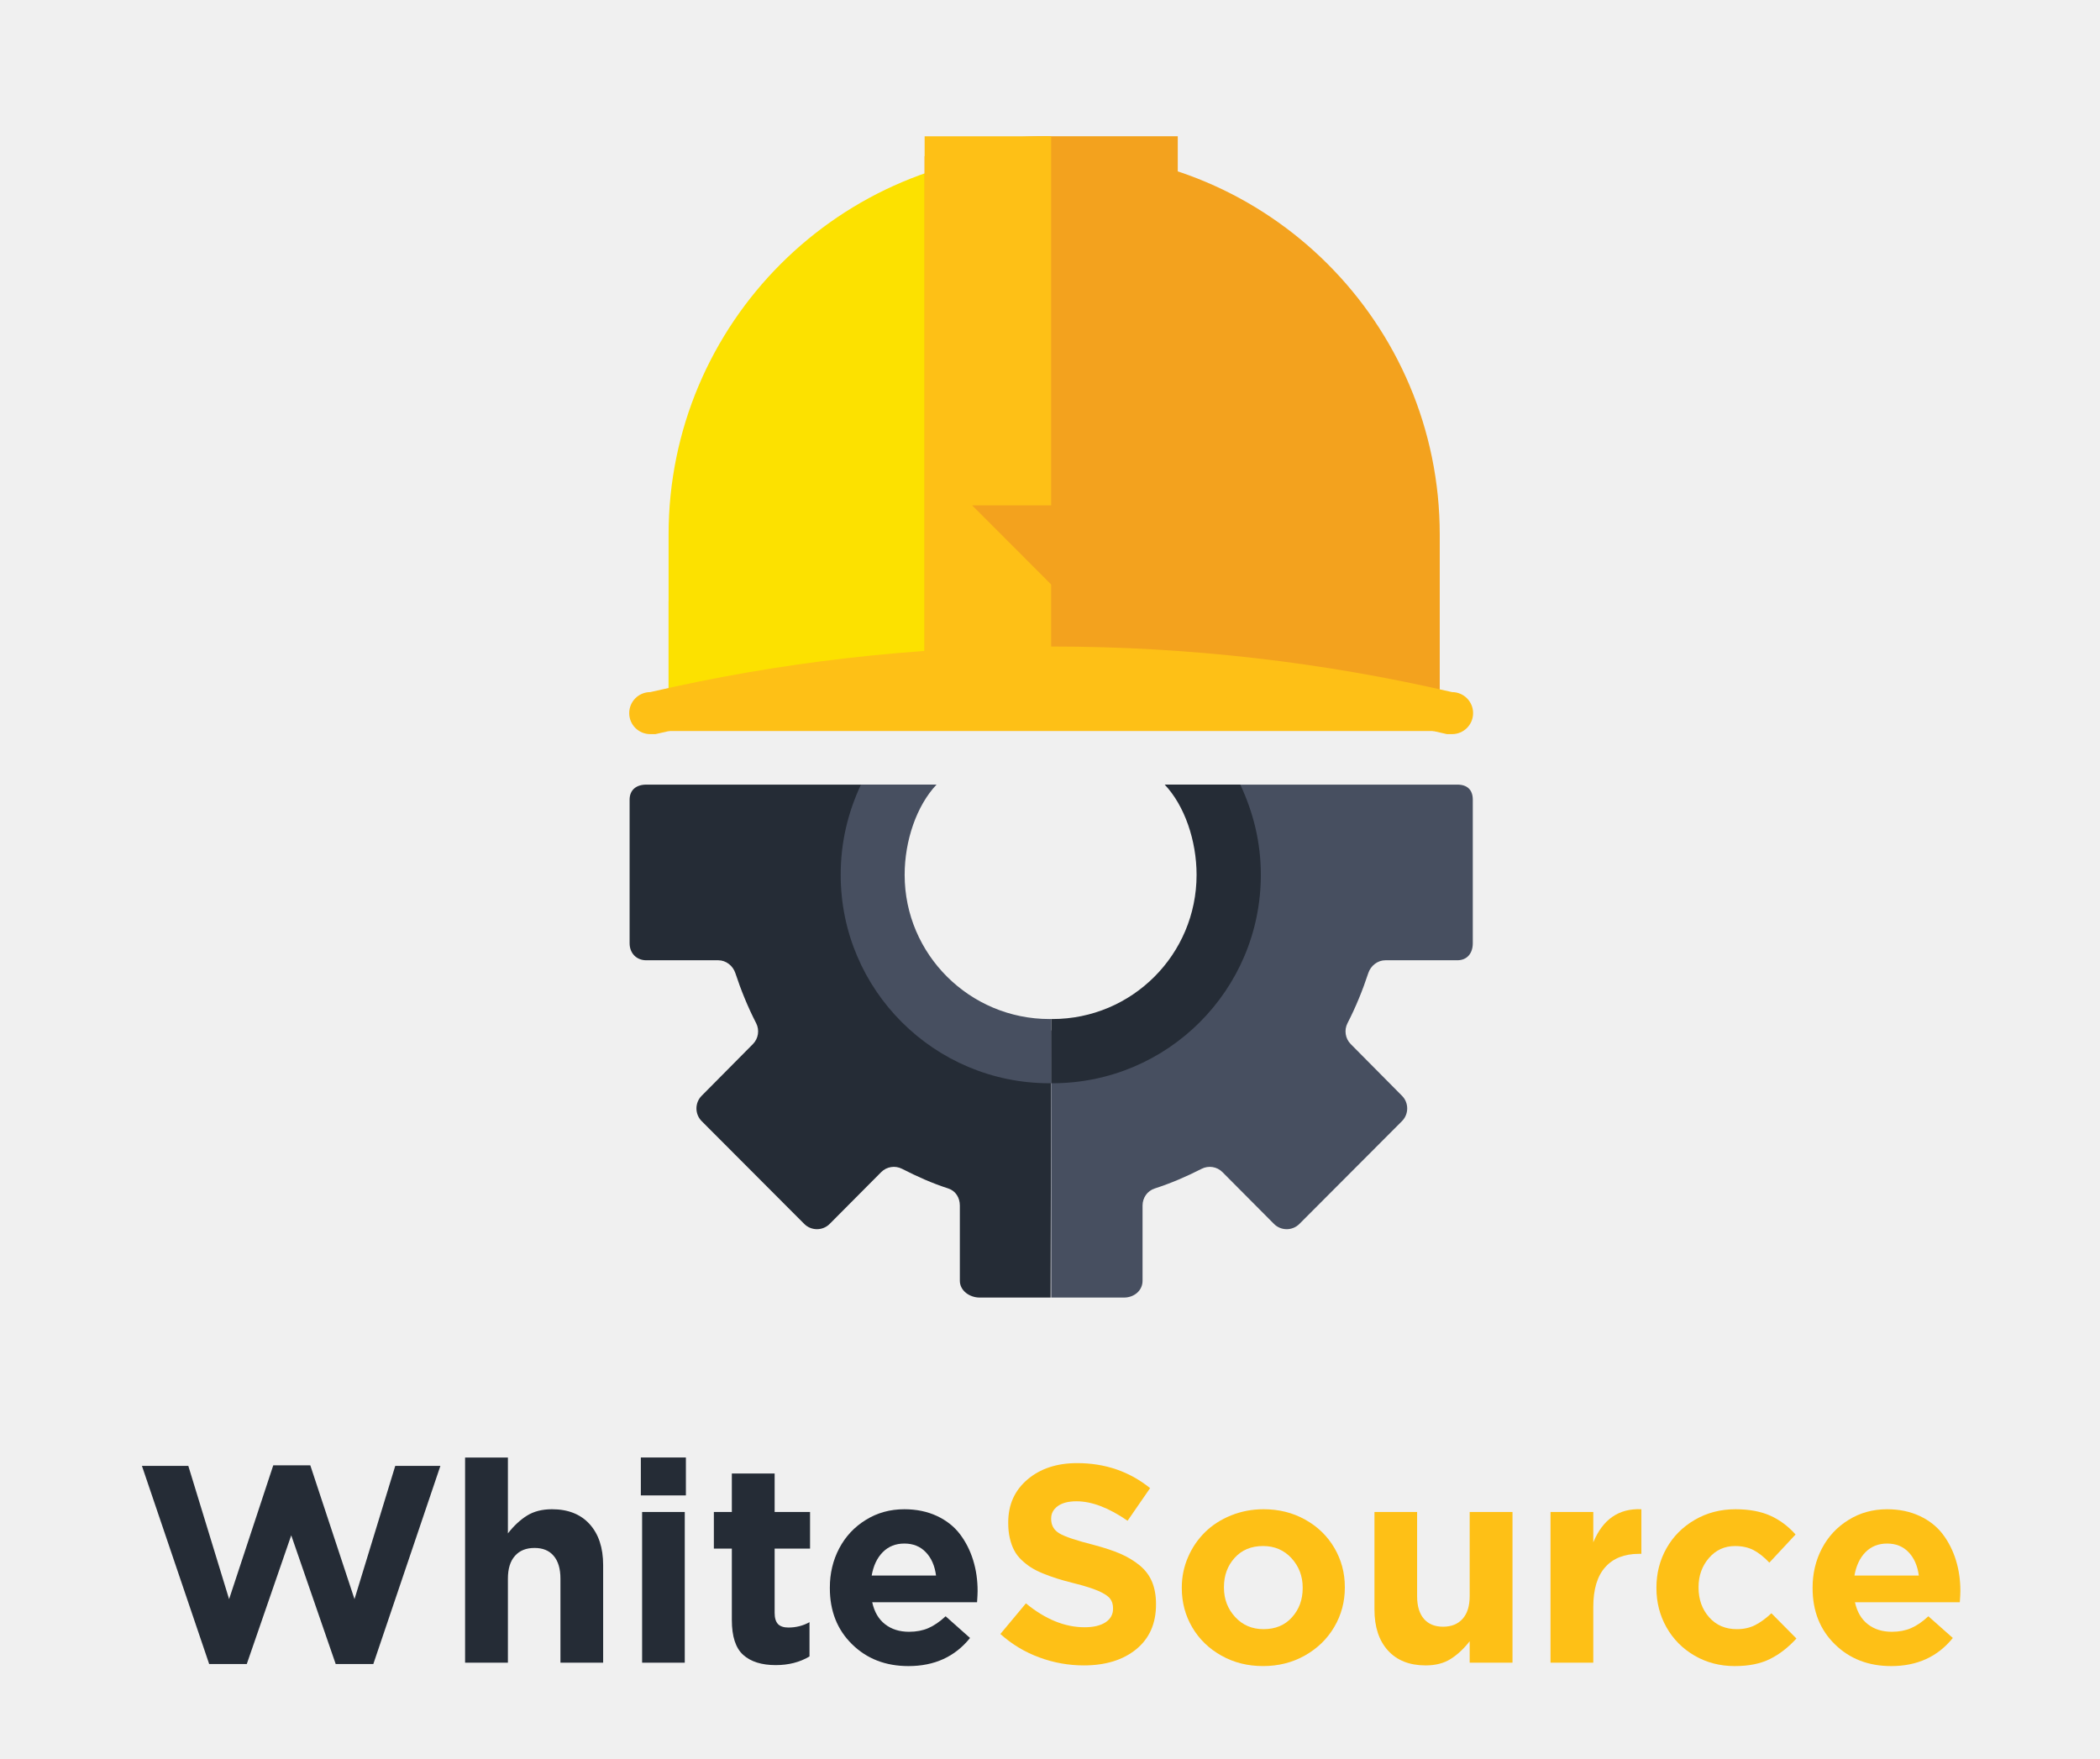
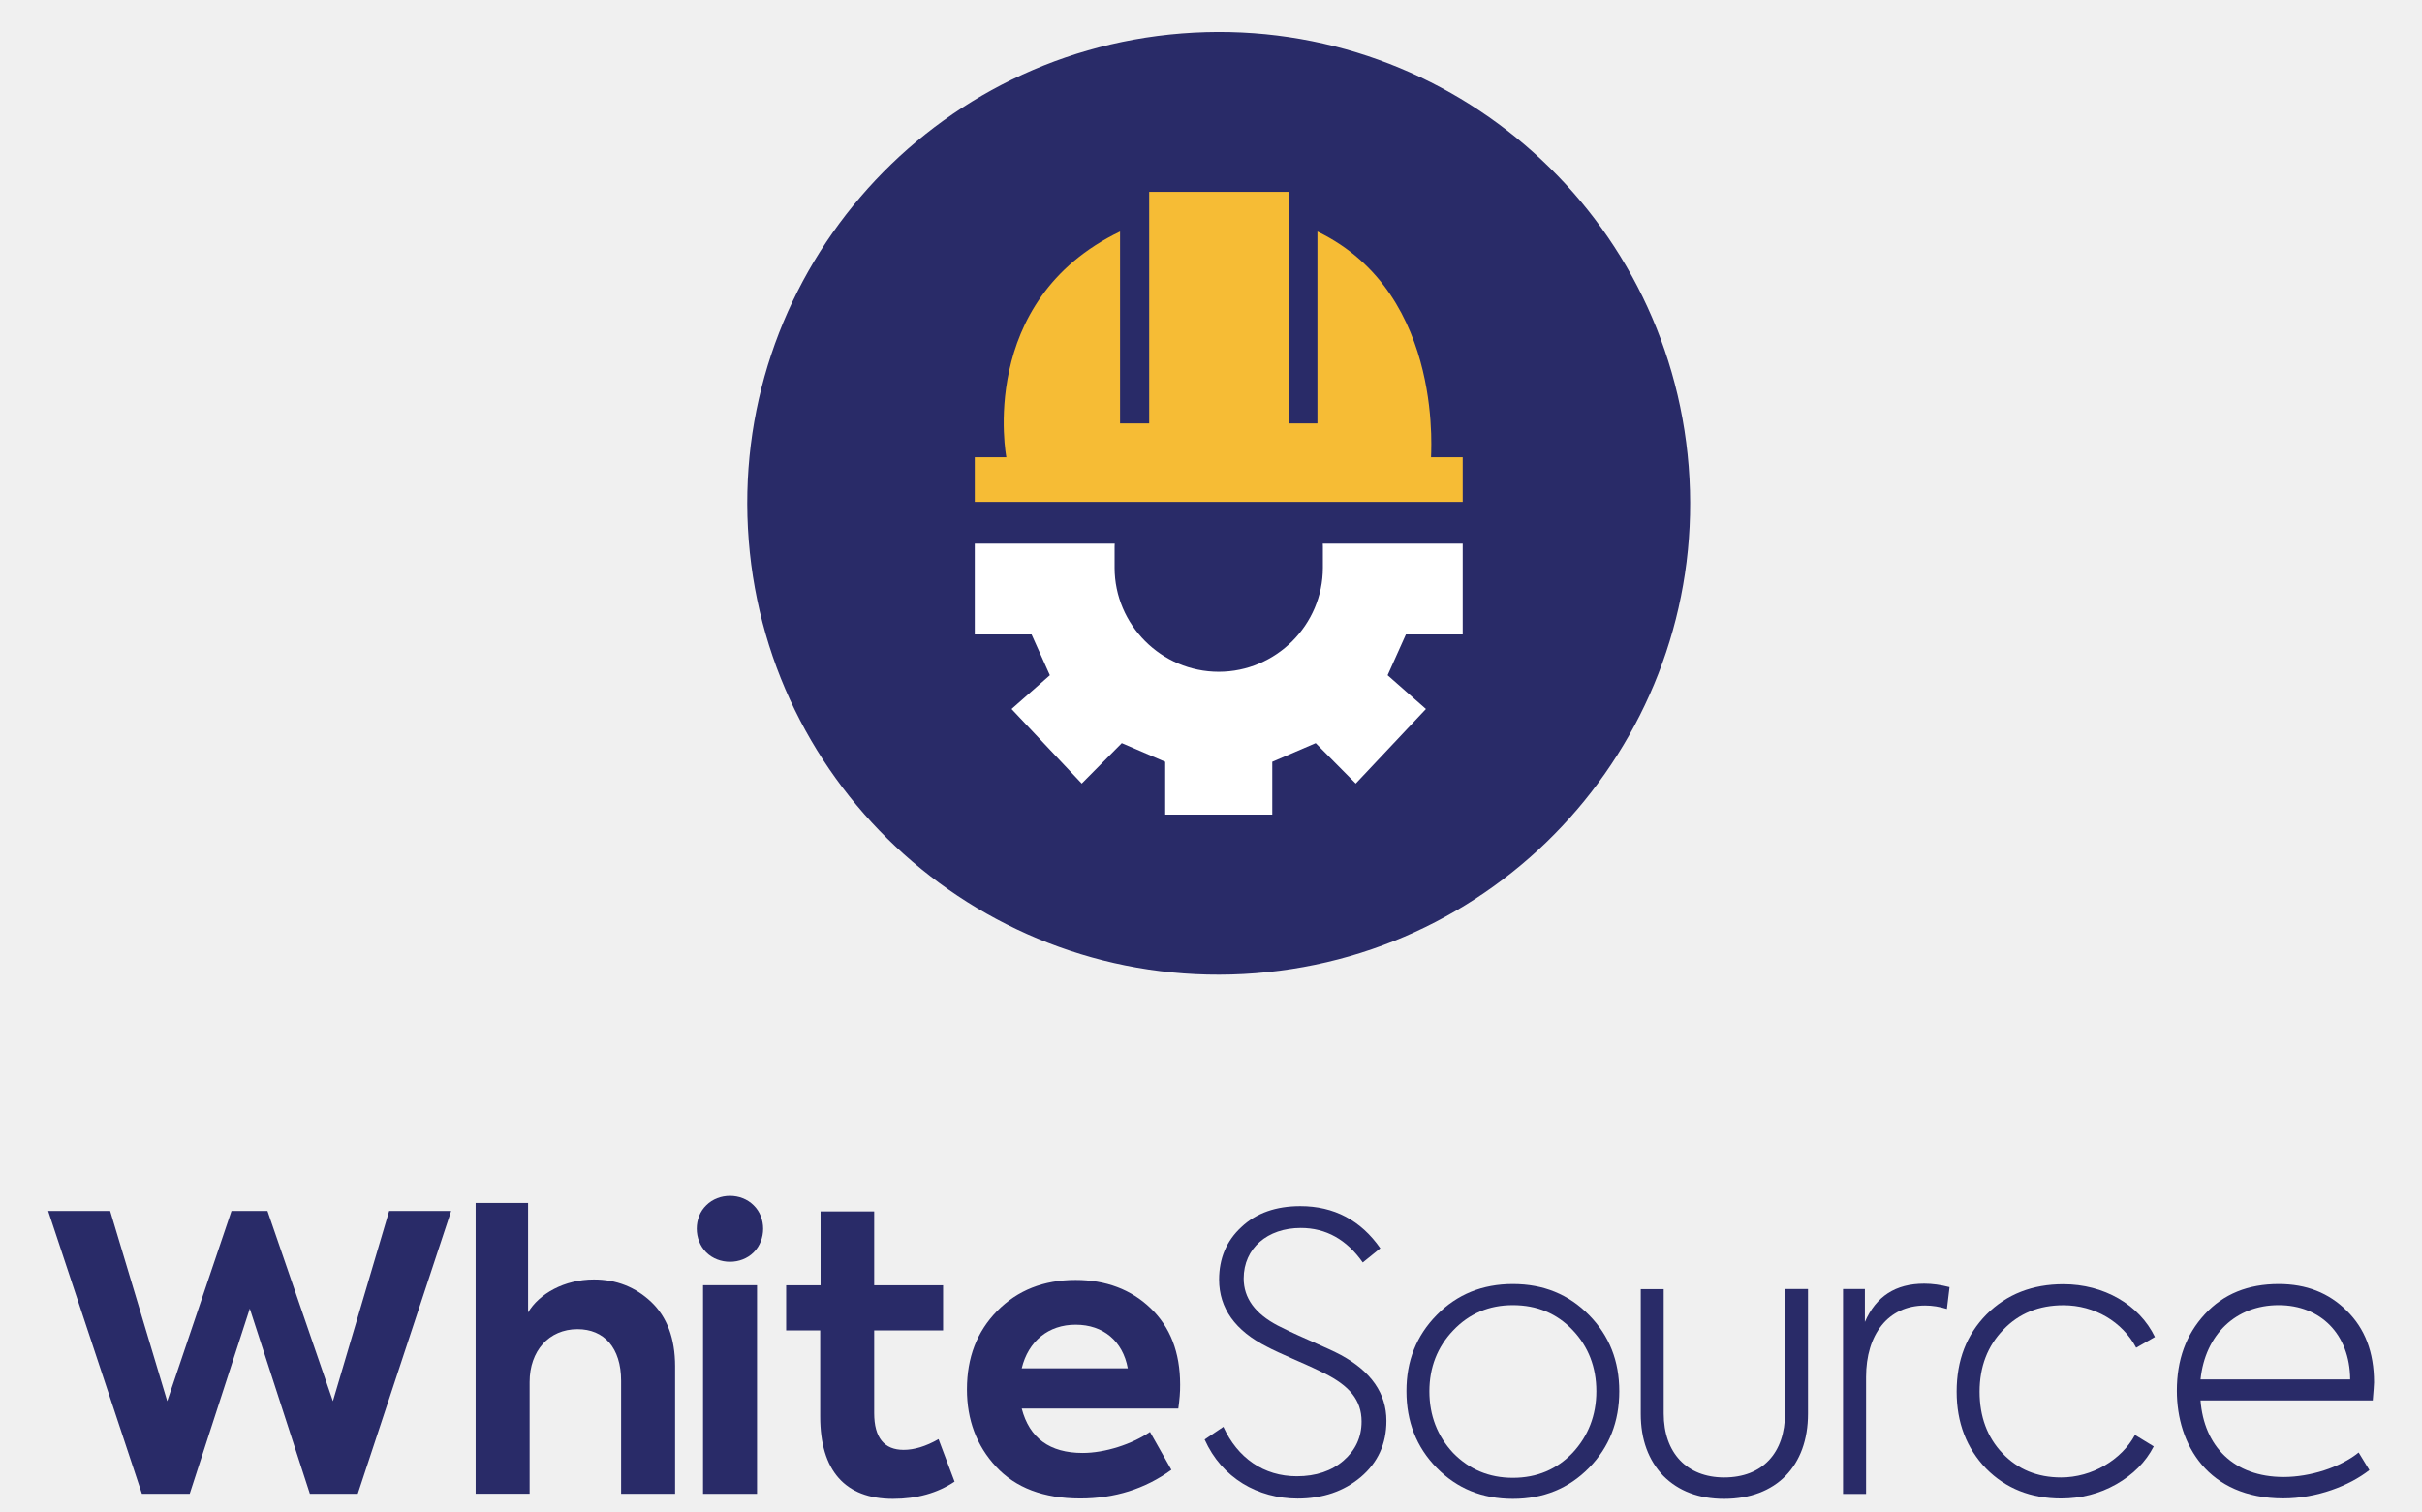
- <svg xmlns="http://www.w3.org/2000/svg" viewBox="0 0 112.333 94.056" height="94.056" width="112.333" xml:space="preserve" id="svg2" version="1.1">
-   <defs id="defs6">
-     <clipPath id="clipPath22" clipPathUnits="userSpaceOnUse">
-       <path id="path20" d="M 0,70.542 H 84.25 V 0 H 0 Z" />
-     </clipPath>
-   </defs>
-   <g transform="matrix(1.333333,0,0,-1.333333,0,94.0556)" id="g10">
-     <g transform="translate(8.3921,3.7839)" id="g12">
-       <path id="path14" style="fill:#252c36;fill-opacity:1;fill-rule:nonzero;stroke:none" d="m 0,0 -2.698,7.949 h 1.861 L 0.799,2.604 2.571,7.972 H 4.057 L 5.83,2.604 7.465,7.949 H 9.276 L 6.585,0 H 5.076 L 3.292,5.164 1.508,0 Z" />
+ <svg xmlns="http://www.w3.org/2000/svg" version="1.1" id="Layer_1" x="0px" y="0px" viewBox="0 0 266.06 166.11" style="enable-background:new 0 0 266.06 166.11;" xml:space="preserve">
+   <style type="text/css">
+ 	.st0{fill:#292B68;}
+ 	.st1{fill:#F6BC35;}
+ 	.st2{fill:#FFFFFF;}
+ </style>
+   <g>
+     <g>
+       <path class="st0" d="M15.59,164.13l-10.3-31.08h6.81l6.27,20.9l7.06-20.9h3.95l7.19,20.9l6.18-20.9h6.81l-10.26,31.08h-5.26    l-6.6-20.35l-6.6,20.35H15.59z" />
+       <path class="st0" d="M52.25,164.13v-31.96h5.76v12.03c1.22-2.06,3.99-3.62,7.23-3.62c2.48,0,4.58,0.84,6.31,2.48    c1.72,1.64,2.61,3.99,2.61,7.07v14h-5.93v-12.41c0-3.66-1.89-5.68-4.79-5.68c-3.15,0-5.26,2.4-5.26,5.8v12.28H52.25z" />
+       <path class="st0" d="M77.58,137.6c-1.39-1.39-1.39-3.83,0-5.17c1.39-1.39,3.83-1.39,5.21,0c1.39,1.35,1.39,3.79,0,5.17    C81.41,138.98,78.97,138.98,77.58,137.6z" />
+       <rect x="77.23" y="141.21" class="st0" width="5.93" height="22.92" />
+       <path class="st0" d="M104.86,162.79c-1.89,1.26-4.12,1.89-6.77,1.89c-5.26,0-7.99-3.11-7.99-9.04v-9.46h-3.74v-4.96h3.78v-8.12    h5.89v8.12h7.57v4.96h-7.57v9.08c0,2.69,1.09,4.04,3.24,4.04c1.14,0,2.44-0.38,3.83-1.18L104.86,162.79z" />
+       <path class="st0" d="M129.44,154.76h-17.2c0.84,3.24,3.07,4.88,6.69,4.88c2.48,0,5.43-0.97,7.4-2.31l2.35,4.16    c-2.9,2.1-6.22,3.15-10.01,3.15c-4.04,0-7.11-1.18-9.25-3.49c-2.15-2.31-3.2-5.17-3.2-8.49c0-3.49,1.09-6.35,3.32-8.62    c2.23-2.27,5.09-3.41,8.62-3.41c3.32,0,6.1,1.05,8.24,3.11c2.15,2.06,3.24,4.84,3.24,8.41    C129.65,152.95,129.57,153.83,129.44,154.76z M112.24,150.34h11.65c-0.55-2.99-2.69-4.79-5.72-4.79    C115.19,145.54,112.96,147.35,112.24,150.34z" />
+       <path class="st0" d="M132.33,158.16l2.06-1.39c1.56,3.41,4.42,5.43,8.07,5.43c2.1,0,3.83-0.59,5.13-1.72    c1.3-1.13,1.98-2.56,1.98-4.29c0-2.4-1.39-3.95-4.08-5.3c-0.59-0.29-1.64-0.8-3.2-1.47c-1.51-0.67-2.52-1.13-3.07-1.43    c-3.53-1.77-5.3-4.25-5.3-7.4c0-2.31,0.8-4.25,2.44-5.76c1.64-1.56,3.83-2.31,6.48-2.31c3.7,0,6.65,1.56,8.79,4.63l-1.93,1.56    c-1.77-2.52-4.04-3.79-6.81-3.79c-3.66,0-6.27,2.23-6.27,5.55c0,2.15,1.26,3.87,3.74,5.17c0.55,0.29,1.68,0.84,3.41,1.6    c1.72,0.76,2.9,1.3,3.53,1.64c3.32,1.81,5,4.21,5,7.23c0,2.52-0.93,4.58-2.82,6.18c-1.85,1.56-4.16,2.36-6.94,2.36    C138.18,164.64,134.23,162.41,132.33,158.16z" />
+       <path class="st0" d="M157.82,144.49c2.23-2.27,5.01-3.41,8.37-3.41c3.37,0,6.14,1.14,8.37,3.41c2.23,2.27,3.32,5.05,3.32,8.37    c0,3.32-1.09,6.14-3.32,8.41c-2.23,2.27-5,3.41-8.37,3.41c-3.36,0-6.14-1.13-8.37-3.41c-2.23-2.27-3.32-5.09-3.32-8.41    C154.49,149.54,155.59,146.76,157.82,144.49z M172.75,159.63c1.72-1.85,2.61-4.12,2.61-6.77c0-2.65-0.88-4.92-2.61-6.73    c-1.72-1.81-3.91-2.73-6.56-2.73c-2.61,0-4.79,0.92-6.56,2.78c-1.72,1.81-2.61,4.04-2.61,6.69c0,2.65,0.88,4.92,2.61,6.77    c1.77,1.81,3.95,2.73,6.56,2.73C168.83,162.37,171.02,161.44,172.75,159.63z" />
+       <path class="st0" d="M182.72,162.16c-1.64-1.72-2.48-3.99-2.48-6.81v-13.71h2.52v13.67c0,4.33,2.56,7.02,6.64,7.02    c4.21,0,6.69-2.69,6.69-7.07v-13.63h2.52v13.71c0,5.72-3.49,9.34-9.21,9.34C186.63,164.68,184.4,163.84,182.72,162.16z" />
+       <path class="st0" d="M202.46,164.13v-22.5h2.4v3.62c1.22-2.82,3.37-4.21,6.52-4.21c0.88,0,1.81,0.13,2.78,0.38l-0.29,2.4    c-0.8-0.25-1.6-0.38-2.4-0.38c-4.08,0-6.48,3.2-6.48,7.87v12.83H202.46z" />
+       <path class="st0" d="M218.18,161.36c-2.15-2.23-3.24-5.05-3.24-8.45c0-3.45,1.09-6.27,3.28-8.49c2.23-2.23,5.05-3.32,8.45-3.32    c4.42,0,8.33,2.23,10.05,5.8l-2.06,1.18c-1.51-2.86-4.58-4.67-7.99-4.67c-2.65,0-4.88,0.88-6.6,2.69    c-1.72,1.77-2.61,4.04-2.61,6.81c0,2.73,0.84,5.01,2.52,6.77c1.68,1.77,3.83,2.65,6.43,2.65c3.41,0,6.64-1.93,8.12-4.67l2.06,1.26    c-0.88,1.72-2.27,3.11-4.12,4.16c-1.85,1.05-3.87,1.56-6.06,1.56C223.1,164.64,220.33,163.54,218.18,161.36z" />
+       <path class="st0" d="M260.65,153.87h-18.92c0.38,5,3.62,8.41,9.13,8.41c2.9,0,6.22-1.05,8.24-2.69l1.18,1.93    c-2.19,1.72-5.76,3.11-9.46,3.11c-8.28,0-11.69-5.93-11.69-11.82c0-3.41,1.01-6.18,3.07-8.41c2.06-2.23,4.75-3.32,8.12-3.32    c3.03,0,5.51,0.97,7.48,2.94c1.98,1.94,2.99,4.54,2.99,7.87C260.78,152.19,260.74,152.86,260.65,153.87z M241.73,151.56h16.44    c-0.04-5-3.28-8.16-7.86-8.16C245.6,143.4,242.24,146.64,241.73,151.56z" />
    </g>
-     <g id="g16">
-       <g clip-path="url(#clipPath22)" id="g18">
-         <g transform="translate(18.6587,3.839)" id="g24">
-           <path id="path26" style="fill:#252c36;fill-opacity:1;fill-rule:nonzero;stroke:none" d="M 0,0 V 8.23 H 1.718 V 5.186 C 1.953,5.487 2.207,5.725 2.481,5.897 2.754,6.068 3.089,6.155 3.485,6.155 4.131,6.155 4.634,5.956 4.996,5.558 5.357,5.159 5.539,4.612 5.539,3.915 V 0 H 3.826 v 3.37 c 0,0.4 -0.092,0.705 -0.273,0.916 C 3.373,4.499 3.117,4.602 2.786,4.602 2.452,4.602 2.19,4.499 2.002,4.286 1.812,4.075 1.718,3.77 1.718,3.37 V 0 Z" />
-         </g>
-         <path id="path28" style="fill:#252c36;fill-opacity:1;fill-rule:nonzero;stroke:none" d="m 25.761,9.884 h 1.711 V 3.838 H 25.761 Z M 25.71,12.07 h 1.807 V 10.549 H 25.71 Z" />
-         <g transform="translate(31.1226,3.7409)" id="g30">
-           <path id="path32" style="fill:#252c36;fill-opacity:1;fill-rule:nonzero;stroke:none" d="M 0,0 C -0.565,0 -1,0.136 -1.305,0.409 -1.61,0.683 -1.762,1.15 -1.762,1.81 v 2.863 h -0.721 v 1.471 h 0.721 v 1.542 h 1.717 V 6.144 H 1.376 V 4.673 H -0.045 V 2.09 C -0.045,1.893 0,1.746 0.087,1.649 0.176,1.556 0.316,1.507 0.506,1.507 c 0.307,0 0.591,0.073 0.848,0.215 V 0.347 C 0.962,0.114 0.51,0 0,0" />
-         </g>
-         <g transform="translate(34.9707,7.3337)" id="g34">
-           <path id="path36" style="fill:#252c36;fill-opacity:1;fill-rule:nonzero;stroke:none" d="M 0,0 H 2.582 C 2.531,0.395 2.394,0.706 2.171,0.937 1.95,1.169 1.663,1.284 1.311,1.284 0.962,1.284 0.674,1.169 0.446,0.94 0.218,0.71 0.07,0.397 0,0 m 1.476,-3.632 c -0.914,0 -1.669,0.291 -2.263,0.876 -0.595,0.583 -0.891,1.332 -0.891,2.251 v 0.022 c 0,0.572 0.125,1.098 0.376,1.574 0.251,0.477 0.607,0.859 1.066,1.141 C 0.223,2.518 0.738,2.66 1.311,2.66 1.798,2.66 2.233,2.569 2.618,2.39 3,2.211 3.31,1.966 3.543,1.659 3.775,1.351 3.952,1.003 4.071,0.615 4.191,0.228 4.25,-0.184 4.25,-0.62 4.25,-0.709 4.243,-0.859 4.228,-1.072 H 0.022 c 0.085,-0.386 0.255,-0.679 0.515,-0.881 0.259,-0.202 0.581,-0.303 0.966,-0.303 0.285,0 0.541,0.049 0.768,0.146 0.226,0.098 0.458,0.256 0.696,0.476 l 0.979,-0.87 C 3.342,-3.256 2.518,-3.632 1.476,-3.632" />
-         </g>
-         <g transform="translate(43.4819,3.7292)" id="g38">
-           <path id="path40" style="fill:#fec016;fill-opacity:1;fill-rule:nonzero;stroke:none" d="m 0,0 c -0.609,0 -1.204,0.105 -1.785,0.32 -0.579,0.212 -1.1,0.525 -1.563,0.94 l 1.025,1.229 C -1.546,1.85 -0.76,1.53 0.033,1.53 c 0.356,0 0.634,0.067 0.837,0.198 0.201,0.133 0.302,0.314 0.302,0.545 v 0.023 c 0,0.153 -0.04,0.282 -0.121,0.385 C 0.97,2.784 0.815,2.886 0.586,2.987 0.356,3.087 0.022,3.193 -0.418,3.302 -0.668,3.365 -0.883,3.424 -1.065,3.482 -1.247,3.539 -1.435,3.606 -1.63,3.685 -1.824,3.764 -1.988,3.847 -2.119,3.93 -2.251,4.015 -2.38,4.116 -2.503,4.233 -2.625,4.35 -2.724,4.48 -2.796,4.621 -2.871,4.762 -2.928,4.925 -2.97,5.109 -3.013,5.292 -3.033,5.495 -3.033,5.713 v 0.023 c 0,0.712 0.257,1.285 0.773,1.723 0.515,0.437 1.178,0.656 1.99,0.656 1.123,0 2.099,-0.334 2.929,-1.003 L 1.756,5.803 C 1.003,6.322 0.321,6.584 -0.292,6.584 -0.615,6.584 -0.866,6.52 -1.044,6.392 -1.221,6.262 -1.311,6.098 -1.311,5.896 V 5.874 c 0,-0.252 0.11,-0.447 0.331,-0.578 C -0.76,5.164 -0.3,5.01 0.396,4.834 0.818,4.722 1.175,4.605 1.467,4.479 1.759,4.352 2.017,4.196 2.24,4.013 2.464,3.829 2.629,3.61 2.736,3.356 2.842,3.099 2.896,2.803 2.896,2.466 V 2.444 C 2.896,1.677 2.63,1.079 2.1,0.646 1.57,0.216 0.87,0 0,0" />
-         </g>
-         <g transform="translate(50.6934,5.1833)" id="g42">
-           <path id="path44" style="fill:#fec016;fill-opacity:1;fill-rule:nonzero;stroke:none" d="m 0,0 c 0.473,0 0.854,0.157 1.14,0.476 0.285,0.317 0.429,0.707 0.429,1.169 v 0.022 c 0,0.459 -0.15,0.851 -0.448,1.179 -0.3,0.325 -0.68,0.489 -1.142,0.489 -0.474,0 -0.854,-0.158 -1.141,-0.476 C -1.448,2.542 -1.59,2.15 -1.59,1.69 V 1.667 c 0,-0.458 0.148,-0.851 0.448,-1.178 C -0.844,0.163 -0.463,0 0,0 m -0.021,-1.481 c -0.613,0 -1.17,0.138 -1.669,0.418 -0.499,0.279 -0.89,0.657 -1.171,1.134 -0.28,0.477 -0.42,1.003 -0.42,1.574 v 0.022 c 0,0.429 0.083,0.837 0.251,1.224 0.166,0.383 0.394,0.717 0.682,1 0.288,0.283 0.635,0.507 1.043,0.672 C -0.897,4.727 -0.463,4.811 0,4.811 0.613,4.811 1.17,4.673 1.667,4.395 2.167,4.118 2.557,3.74 2.837,3.264 3.118,2.787 3.26,2.261 3.26,1.69 V 1.667 C 3.26,1.094 3.118,0.568 2.836,0.088 2.553,-0.393 2.16,-0.774 1.657,-1.058 1.154,-1.341 0.595,-1.481 -0.021,-1.481" />
-         </g>
-         <g transform="translate(57.1948,3.7292)" id="g46">
-           <path id="path48" style="fill:#fec016;fill-opacity:1;fill-rule:nonzero;stroke:none" d="M 0,0 C -0.646,0 -1.15,0.199 -1.512,0.598 -1.873,0.995 -2.053,1.543 -2.053,2.24 v 3.916 h 1.711 V 2.779 c 0,-0.399 0.092,-0.705 0.274,-0.913 0.18,-0.209 0.438,-0.314 0.767,-0.314 0.334,0 0.596,0.105 0.785,0.317 0.189,0.211 0.283,0.515 0.283,0.91 V 6.156 H 3.485 V 0.109 H 1.767 v 0.86 C 1.532,0.668 1.278,0.431 1.004,0.258 0.731,0.085 0.396,0 0,0" />
-         </g>
-         <g transform="translate(62.2051,3.839)" id="g50">
-           <path id="path52" style="fill:#fec016;fill-opacity:1;fill-rule:nonzero;stroke:none" d="M 0,0 V 6.045 H 1.716 V 4.828 C 2.099,5.753 2.741,6.195 3.645,6.155 V 4.366 H 3.551 C 2.966,4.366 2.515,4.189 2.196,3.832 1.876,3.476 1.716,2.943 1.716,2.235 V 0 Z" />
-         </g>
-         <g transform="translate(69.5972,3.7018)" id="g54">
-           <path id="path56" style="fill:#fec016;fill-opacity:1;fill-rule:nonzero;stroke:none" d="m 0,0 c -0.595,0 -1.133,0.14 -1.615,0.42 -0.483,0.281 -0.858,0.662 -1.126,1.138 -0.268,0.476 -0.402,1.001 -0.402,1.568 v 0.022 c 0,0.573 0.134,1.098 0.402,1.575 0.268,0.477 0.646,0.858 1.134,1.142 0.487,0.285 1.034,0.427 1.635,0.427 0.547,0 1.011,-0.086 1.394,-0.256 C 1.803,5.865 2.143,5.612 2.439,5.279 L 1.387,4.15 C 1.176,4.374 0.964,4.542 0.755,4.652 0.545,4.761 0.298,4.816 0.012,4.816 -0.411,4.816 -0.76,4.655 -1.037,4.336 -1.314,4.013 -1.453,3.626 -1.453,3.171 V 3.148 c 0,-0.473 0.142,-0.869 0.424,-1.189 0.282,-0.319 0.654,-0.478 1.112,-0.478 0.271,0 0.514,0.052 0.727,0.159 0.213,0.108 0.434,0.266 0.66,0.479 L 2.473,1.106 C 2.146,0.746 1.792,0.473 1.412,0.284 1.033,0.095 0.562,0 0,0" />
-         </g>
-         <g transform="translate(74.3984,7.3337)" id="g58">
-           <path id="path60" style="fill:#fec016;fill-opacity:1;fill-rule:nonzero;stroke:none" d="M 0,0 H 2.583 C 2.53,0.395 2.394,0.706 2.171,0.937 1.95,1.169 1.663,1.284 1.311,1.284 0.961,1.284 0.673,1.169 0.445,0.94 0.218,0.71 0.07,0.397 0,0 m 1.475,-3.632 c -0.913,0 -1.667,0.291 -2.262,0.876 -0.595,0.583 -0.892,1.332 -0.892,2.251 v 0.022 c 0,0.572 0.126,1.098 0.376,1.574 0.252,0.477 0.607,0.859 1.067,1.141 C 0.222,2.518 0.737,2.66 1.311,2.66 1.798,2.66 2.234,2.569 2.617,2.39 3,2.211 3.309,1.966 3.543,1.659 3.775,1.351 3.952,1.003 4.071,0.615 4.191,0.228 4.25,-0.184 4.25,-0.62 4.25,-0.709 4.242,-0.859 4.227,-1.072 H 0.021 c 0.085,-0.386 0.256,-0.679 0.516,-0.881 0.258,-0.202 0.581,-0.303 0.966,-0.303 0.287,0 0.541,0.049 0.767,0.146 0.227,0.098 0.459,0.256 0.696,0.476 l 0.981,-0.87 C 3.341,-3.256 2.518,-3.632 1.475,-3.632" />
-         </g>
-         <path id="path62" style="fill:#fec016;fill-opacity:1;fill-rule:nonzero;stroke:none" d="m 26.823,41.215 h 30.701 v 5.202 H 26.823 Z" />
-         <g transform="translate(42.4082,64.4455)" id="g64">
-           <path id="path66" style="fill:#f3a21e;fill-opacity:1;fill-rule:nonzero;stroke:none" d="m 0,0 c -8.476,0 -15.348,-6.875 -15.348,-15.35 l 0.854,-3.44 29.847,-3.393 v 6.833 C 15.353,-6.875 8.482,0 0,0" />
-         </g>
-         <g transform="translate(42.1709,64.4455)" id="g68">
-           <path id="path70" style="fill:#fce100;fill-opacity:1;fill-rule:nonzero;stroke:none" d="m 0,0 c -8.476,0 -15.348,-6.875 -15.348,-15.35 v -7.13 L 0,-20.633 Z" />
-         </g>
-         <g transform="translate(42.1807,65.0749)" id="g72">
-           <path id="path74" style="fill:#f3a21e;fill-opacity:1;fill-rule:nonzero;stroke:none" d="m 0,0 c -0.083,0 -0.164,0.003 -0.245,0.003 -1.692,0 -3.318,-0.284 -4.841,-0.803 V -21.259 H 5.07 V -3.444 -0.968 0 Z" />
-         </g>
-         <g transform="translate(42.1709,44.0929)" id="g76">
-           <path id="path78" style="fill:#fec016;fill-opacity:1;fill-rule:nonzero;stroke:none" d="m 0,0 v 17.687 3.294 c -0.078,0 -0.155,0.007 -0.236,0.007 -0.043,0 -0.084,-0.007 -0.132,-0.007 H -5.076 V -0.4 Z" />
-         </g>
-         <g transform="translate(58.2554,42.776)" id="g80">
-           <path id="path82" style="fill:#fec016;fill-opacity:1;fill-rule:nonzero;stroke:none" d="m 0,0 c -5.167,1.198 -10.553,1.829 -16.083,1.829 -5.533,0 -10.915,-0.631 -16.084,-1.829 -0.468,0 -0.845,-0.378 -0.845,-0.843 0,-0.468 0.377,-0.843 0.845,-0.843 h 0.205 c 5.099,1.188 10.417,1.815 15.879,1.815 5.462,0 10.778,-0.627 15.878,-1.815 H 0 c 0.466,0 0.844,0.375 0.844,0.843 C 0.844,-0.378 0.466,0 0,0" />
-         </g>
-         <g transform="translate(39.002,50.2673)" id="g84">
-           <path id="path86" style="fill:#f3a21e;fill-opacity:1;fill-rule:nonzero;stroke:none" d="M 0,0 3.761,-3.766 5.59,-0.864 V 0 Z" />
-         </g>
-         <g transform="translate(42.2231,29.1984)" id="g88">
-           <path id="path90" style="fill:#252c36;fill-opacity:1;fill-rule:nonzero;stroke:none" d="m 0,0 c -3.682,0 -6.637,3.027 -6.448,6.755 0.059,1.171 0.44,2.266 1.047,3.111 h -7.951 -0.14 -2.801 c -0.398,0 -0.671,-0.208 -0.671,-0.606 V 3.502 c 0,-0.398 0.273,-0.683 0.671,-0.683 h 2.887 c 0.311,0 0.586,-0.218 0.684,-0.513 0.226,-0.688 0.506,-1.372 0.833,-2.007 0.144,-0.278 0.093,-0.62 -0.128,-0.842 l -2.056,-2.074 c -0.28,-0.281 -0.279,-0.737 0.001,-1.018 l 4.114,-4.123 c 0.282,-0.282 0.74,-0.282 1.021,0.001 l 2.065,2.076 c 0.221,0.223 0.56,0.276 0.839,0.133 0.605,-0.309 1.192,-0.574 1.854,-0.788 0.297,-0.096 0.464,-0.372 0.464,-0.685 v -3.018 c 0,-0.398 0.393,-0.673 0.791,-0.673 h 2.85 L -0.05,0 Z" />
-         </g>
-         <g transform="translate(42.1729,29.1984)" id="g92">
-           <path id="path94" style="fill:#474f60;fill-opacity:1;fill-rule:nonzero;stroke:none" d="M 0,0 C 3.665,0 6.637,3.027 6.448,6.755 6.389,7.926 6.008,9.021 5.401,9.866 h 7.951 0.14 2.801 c 0.398,0 0.621,-0.208 0.621,-0.606 V 3.502 c 0,-0.398 -0.223,-0.683 -0.621,-0.683 H 13.406 C 13.095,2.819 12.82,2.601 12.722,2.306 12.496,1.618 12.216,0.934 11.889,0.299 11.745,0.021 11.796,-0.321 12.017,-0.543 l 2.056,-2.074 c 0.28,-0.281 0.279,-0.737 -0.001,-1.018 L 9.958,-7.758 C 9.676,-8.04 9.218,-8.04 8.937,-7.757 L 6.872,-5.681 C 6.651,-5.458 6.312,-5.405 6.033,-5.548 5.428,-5.857 4.816,-6.122 4.154,-6.336 3.857,-6.432 3.665,-6.708 3.665,-7.021 v -3.018 c 0,-0.398 -0.343,-0.673 -0.741,-0.673 H 0 Z" />
-         </g>
-         <g transform="translate(42.5386,29.175)" id="g96">
-           <path id="path98" style="fill:#ffffff;fill-opacity:1;fill-rule:nonzero;stroke:none" d="m 0,0 c -0.092,-0.004 -0.183,-0.007 -0.274,-0.007 0.17,0 0.189,0.002 0.274,0.007" />
-         </g>
-         <g transform="translate(42.2646,29.1984)" id="g100">
-           <path id="path102" style="fill:#e5e5e4;fill-opacity:1;fill-rule:nonzero;stroke:none" d="M 0,0 H -0.042 Z" />
-         </g>
-         <g transform="translate(48.0054,35.444)" id="g104">
-           <path id="path106" style="fill:#252c36;fill-opacity:1;fill-rule:nonzero;stroke:none" d="m 0,0 c 0,-3.195 -2.59,-5.784 -5.786,-5.784 -0.015,0 -0.03,0.004 -0.047,0.004 v -2.579 c 0.016,0 0.032,-10e-4 0.047,-10e-4 4.619,0 8.364,3.741 8.364,8.36 0,1.298 -0.296,2.493 -0.825,3.621 H -1.279 C -0.48,2.775 0,1.373 0,0" />
-         </g>
-         <g transform="translate(36.2935,35.444)" id="g108">
-           <path id="path110" style="fill:#474f60;fill-opacity:1;fill-rule:nonzero;stroke:none" d="m 0,0 c 0,-3.195 2.614,-5.784 5.809,-5.784 0.016,0 0.07,0.004 0.07,0.004 v -2.579 c 0,0 -0.054,-10e-4 -0.07,-10e-4 -4.619,0 -8.375,3.741 -8.375,8.36 0,1.298 0.285,2.493 0.813,3.621 H 1.279 C 0.48,2.775 0,1.373 0,0" />
-         </g>
-         <g transform="translate(42.1729,27.0851)" id="g112">
-           <path id="path114" style="fill:#e5e5e4;fill-opacity:1;fill-rule:nonzero;stroke:none" d="M 0,0 Z" />
-         </g>
-       </g>
+     <g>
+       <ellipse transform="matrix(0.9969 -0.0783 0.0783 0.9969 -3.9193 10.6547)" class="st0" cx="133.88" cy="55.3" rx="51.79" ry="51.79" />
+     </g>
+     <path class="st1" d="M157.21,50.24c-0.15,0.7,1.86-17.89-12.49-24.8l0,21.08l-3.17,0l0-25.44l-7.65,0h-0.04l-7.62,0l0,25.44l-3.2,0   l0-21.08c-15.81,7.62-12.49,24.8-12.49,24.8h-3.47l0,4.9l26.78,0h0.04l26.78,0v-4.9H157.21z" />
+     <g>
+       <path class="st2" d="M160.68,69.71l0-9.98l-15.36,0v0.36v2.28c0,6.29-5.15,11.44-11.44,11.44c-6.29,0-11.44-5.15-11.44-11.44    v-2.28v-0.36l-15.36,0l0,9.98h6.24l2.01,4.48l-4.21,3.71l7.71,8.19l4.4-4.44l4.77,2.05l0,5.8h11.76l0-5.8l4.77-2.05l4.4,4.44    l7.71-8.19l-4.21-3.71l2.01-4.48L160.68,69.71z" />
+       <path class="st2" d="M145.32,60.09v-0.36h-0.02C145.31,59.85,145.32,59.97,145.32,60.09z" />
+       <path class="st2" d="M122.46,59.73h-0.02v0.36C122.44,59.97,122.45,59.85,122.46,59.73z" />
    </g>
  </g>
</svg>
